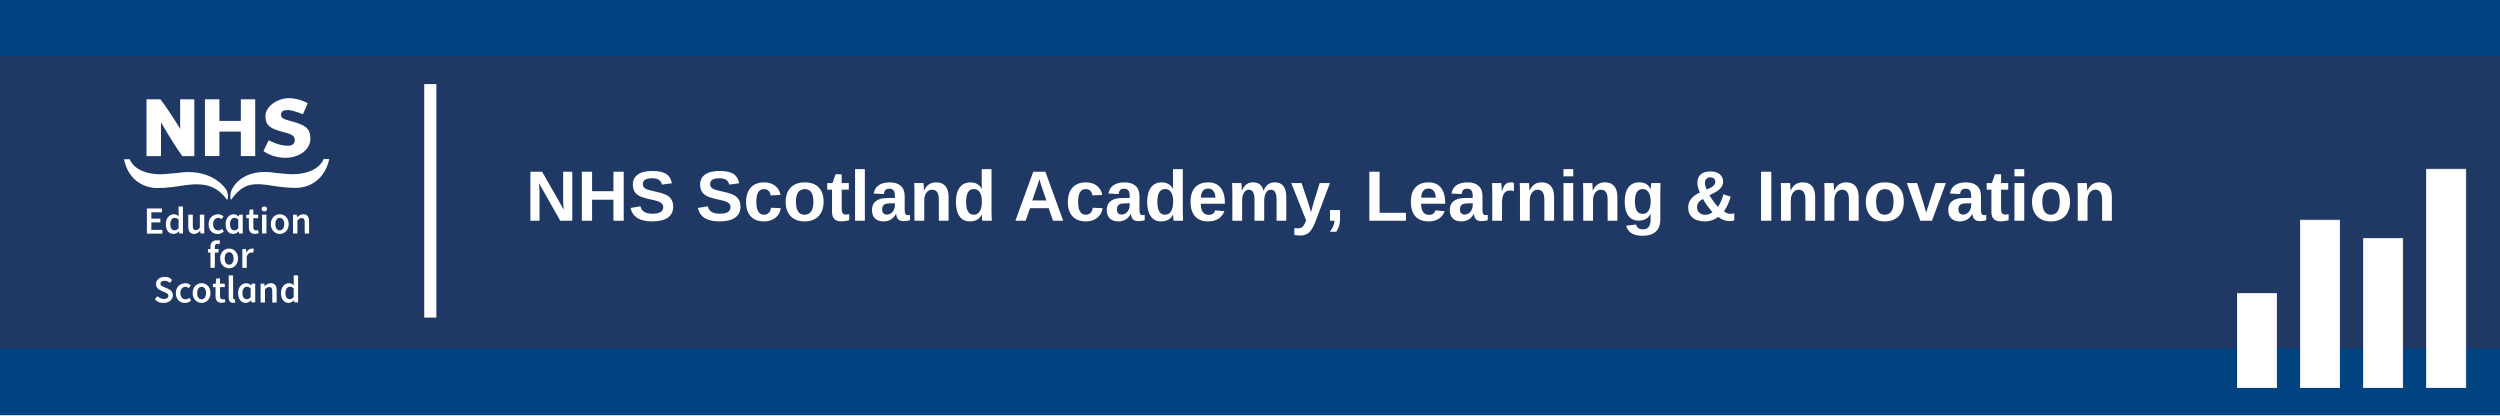
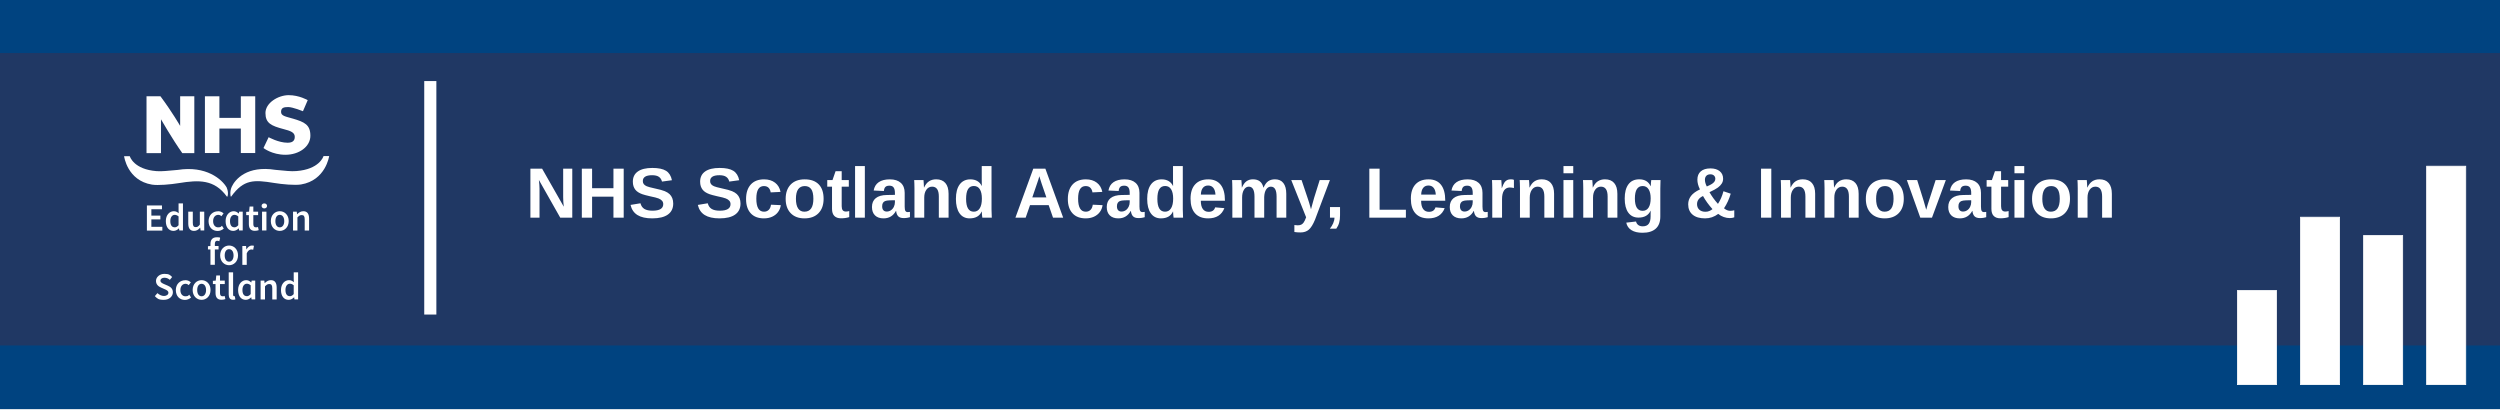
- <svg xmlns="http://www.w3.org/2000/svg" id="Layer_1" width="3300" height="548" viewBox="0 0 3300 548" version="1.1">
+ <svg xmlns="http://www.w3.org/2000/svg" id="Layer_1" width="3300" height="540" viewBox="0 0 3300 540" version="1.1">
  <defs id="defs1" />
-   <rect width="3304" height="548" style="fill:#004380;fill-opacity:1;stroke-width:1" id="rect41" x="-4" y="0" clip-path="url(#clippath)" />
+   <rect width="3300" height="540" style="fill:#004380;fill-opacity:1;stroke-width:1" id="rect41" x="0" y="0" clip-path="url(#clippath)" />
  <g id="Layer_1-2" data-name="Layer_1">
-     <g id="g38" clip-path="url(#clippath)" transform="translate(0,74)">
+     <g id="g38" clip-path="url(#clippath)" transform="translate(0,70)">
      <rect width="3300" height="386" style="fill:#203864;fill-opacity:1" id="rect2" x="0" y="0" />
      <path d="M 568,37 V 345.2" style="fill:none;stroke:#ffffff;stroke-width:16px;stroke-miterlimit:8;stroke-opacity:1" id="path2" />
      <g style="isolation:isolate" id="g13" transform="translate(-104)">
        <text xml:space="preserve" style="font-size:94px;font-family:Arial;-inkscape-font-specification:Arial;fill:#ffffff;stroke-linecap:round;paint-order:fill markers stroke" x="797.851" y="217.326" id="text39">
          <tspan id="tspan39" x="797.851" y="217.326" style="font-style:normal;font-variant:normal;font-weight:bold;font-stretch:normal;font-size:94px;font-family:Arial;-inkscape-font-specification:'Arial Bold';fill:#ffffff;fill-opacity:1">NHS Scotland Academy, Learning &amp; Innovation</tspan>
        </text>
      </g>
      <g id="g40">
        <g id="g21">
          <path d="m 193.9,201.2 h 19.9 v 5 h -14 v 8.4 h 11.9 v 5 h -11.9 v 9.8 h 14.5 v 5 h -20.4 z" style="fill:#ffffff" id="path13" />
          <path d="m 229.4,208.8 c 2.8,0 4.6,1.1 6.5,2.7 l -0.2,-4 v -9 h 5.8 v 35.7 h -4.8 l -0.4,-2.7 h -0.2 c -1.8,1.8 -4.3,3.3 -7,3.3 -6.2,0 -10.2,-4.8 -10.2,-13 0,-8.2 5.1,-13 10.5,-13 z M 230.5,230.1 c 1.9,0 3.5,-0.9 5.2,-2.8 v -11.6 c -1.7,-1.5 -3.4,-2.1 -5.1,-2.1 -3.2,0 -5.8,3 -5.8,8.2 0,5.2 2,8.2 5.6,8.2 z" style="fill:#ffffff" id="path14" />
          <path d="m 248.7,209.4 h 5.8 V 224.2 c 0,4.1 1.2,5.6 3.8,5.6 2.6,0 3.6,-1 5.5,-3.4 v -17 h 5.8 v 24.8 h -4.8 l -0.5,-3.6 h -0.2 c -2.2,2.6 -4.6,4.2 -8,4.2 -5.3,0 -7.6,-3.6 -7.6,-9.9 V 209.3 Z" style="fill:#ffffff" id="path15" />
          <path d="m 287.8,208.8 c 3.2,0 5.6,1.3 7.3,2.9 l -2.8,3.7 c -1.3,-1.2 -2.6,-1.8 -4.2,-1.8 -4,0 -6.8,3.3 -6.8,8.3 0,5 2.7,8.2 6.6,8.2 3.9,0 3.7,-1 5.1,-2.1 l 2.4,3.7 c -2.3,2.1 -5.3,3.2 -8.1,3.2 -6.8,0 -12,-4.8 -12,-13 0,-8.2 5.8,-13 12.4,-13 z" style="fill:#ffffff" id="path16" />
          <path d="m 308.3,208.8 c 2.6,0 4.7,1 6.7,3 h 0.2 l 0.5,-2.4 h 4.7 v 24.8 h -4.8 l -0.4,-2.7 h -0.2 c -1.8,1.8 -4.3,3.3 -7,3.3 -6.2,0 -10.2,-4.8 -10.2,-13 0,-8.2 5.2,-13 10.7,-13 z m 1,21.3 c 1.9,0 3.5,-0.9 5.2,-2.8 v -11.6 c -1.7,-1.5 -3.4,-2.1 -5.1,-2.1 -3.2,0 -5.8,3 -5.8,8.2 0,5.2 2,8.2 5.6,8.2 z" style="fill:#ffffff" id="path17" />
          <path d="M 328.5,214 H 325 v -4.3 l 3.8,-0.3 0.7,-6.8 h 4.9 v 6.8 h 6.3 V 214 h -6.3 v 11.8 c 0,2.9 1.1,4.3 3.5,4.3 2.4,0 1.9,-0.3 2.6,-0.6 l 1,4.3 c -1.4,0.5 -3.1,0.9 -5.1,0.9 -5.8,0 -7.9,-3.6 -7.9,-9 v -11.8 z" style="fill:#ffffff" id="path18" />
          <path d="m 345.3,201.8 c 0,-2 1.5,-3.3 3.6,-3.3 2.1,0 3.6,1.4 3.6,3.3 0,1.9 -1.5,3.3 -3.6,3.3 -2.1,0 -3.6,-1.4 -3.6,-3.3 z m 0.6,7.6 h 5.8 V 234.2 h -5.8 z" style="fill:#ffffff" id="path19" />
          <path d="m 369.3,208.8 c 6.2,0 11.8,4.8 11.8,13 0,8.2 -5.6,13 -11.8,13 -6.2,0 -11.8,-4.8 -11.8,-13 0,-8.2 5.6,-13 11.8,-13 z m 0,21.3 c 3.6,0 5.9,-3.3 5.9,-8.2 0,-4.9 -2.2,-8.3 -5.9,-8.3 -3.7,0 -5.8,3.3 -5.8,8.3 0,5 2.2,8.2 5.8,8.2 z" style="fill:#ffffff" id="path20" />
          <path d="m 386.9,209.4 h 4.8 l 0.4,3.3 h 0.2 c 2.2,-2.2 4.8,-3.9 8.1,-3.9 5.3,0 7.6,3.6 7.6,9.9 v 15.6 h -5.8 v -14.8 c 0,-4.1 -1.2,-5.6 -3.9,-5.6 -2.7,0 -3.6,1.1 -5.7,3.1 v 17.3 h -5.8 v -24.8 z" style="fill:#ffffff" id="path21" />
        </g>
        <g id="g29">
          <path d="m 207.9,317 c 2.4,2.2 5.6,3.7 8.6,3.7 3,0 5.8,-1.7 5.8,-4.2 0,-2.5 -2.1,-3.6 -5.2,-4.9 l -4.5,-2 c -3.3,-1.4 -6.7,-3.9 -6.7,-8.8 0,-4.9 4.7,-9.3 11.1,-9.3 6.4,0 7.6,1.6 10.2,4.2 l -3,3.7 c -2.1,-1.8 -4.3,-2.8 -7.2,-2.8 -2.9,0 -5.2,1.5 -5.2,3.9 0,2.4 2.5,3.5 5.3,4.7 l 4.4,1.9 c 3.9,1.7 6.7,4.1 6.7,8.9 0,4.8 -4.4,9.8 -11.9,9.8 -7.5,0 -8.7,-1.8 -11.9,-4.9 l 3.4,-4 z" style="fill:#ffffff" id="path22" />
          <path d="m 244.6,299.8 c 3.2,0 5.6,1.3 7.3,2.9 l -2.8,3.7 c -1.3,-1.2 -2.6,-1.8 -4.2,-1.8 -4,0 -6.8,3.3 -6.8,8.3 0,5 2.7,8.2 6.6,8.2 3.9,0 3.7,-1 5.1,-2.1 l 2.4,3.7 c -2.3,2.1 -5.3,3.2 -8.1,3.2 -6.8,0 -12,-4.8 -12,-13 0,-8.2 5.8,-13 12.4,-13 z" style="fill:#ffffff" id="path23" />
          <path d="m 266.1,299.8 c 6.2,0 11.8,4.8 11.8,13 0,8.2 -5.6,13 -11.8,13 -6.2,0 -11.8,-4.8 -11.8,-13 0,-8.2 5.6,-13 11.8,-13 z m 0,21.3 c 3.6,0 5.9,-3.3 5.9,-8.2 0,-4.9 -2.2,-8.3 -5.9,-8.3 -3.7,0 -5.8,3.3 -5.8,8.3 0,5 2.2,8.2 5.8,8.2 z" style="fill:#ffffff" id="path24" />
          <path d="M 284.5,305 H 281 v -4.3 l 3.8,-0.3 0.7,-6.8 h 4.9 v 6.8 h 6.3 v 4.6 h -6.3 v 11.8 c 0,2.9 1.1,4.3 3.5,4.3 2.4,0 1.9,-0.3 2.6,-0.6 l 1,4.3 c -1.4,0.5 -3.1,0.9 -5.1,0.9 -5.8,0 -7.9,-3.6 -7.9,-9 v -11.8 z" style="fill:#ffffff" id="path25" />
          <path d="m 301.9,289.5 h 5.8 v 29.6 c 0,1.4 0.7,1.9 1.3,1.9 0.6,0 0.5,0 0.9,-0.1 l 0.8,4.3 c -0.7,0.3 -1.7,0.5 -3.1,0.5 -4.1,0 -5.7,-2.7 -5.7,-7 v -29.3 z" style="fill:#ffffff" id="path26" />
          <path d="m 324.8,299.8 c 2.6,0 4.7,1 6.7,3 h 0.2 l 0.5,-2.4 h 4.7 v 24.8 h -4.8 l -0.4,-2.7 h -0.2 c -1.8,1.8 -4.3,3.3 -7,3.3 -6.2,0 -10.2,-4.8 -10.2,-13 0,-8.2 5.2,-13 10.7,-13 z M 325.7,321 c 1.9,0 3.5,-0.9 5.2,-2.8 v -11.6 c -1.7,-1.5 -3.4,-2.1 -5.1,-2.1 -3.2,0 -5.8,3 -5.8,8.2 0,5.2 2,8.2 5.6,8.2 z" style="fill:#ffffff" id="path27" />
          <path d="m 344.1,300.4 h 4.8 l 0.4,3.3 H 349.5 c 2.2,-2.2 4.8,-3.9 8.1,-3.9 5.3,0 7.6,3.6 7.6,9.9 v 15.6 h -5.8 V 310.5 c 0,-4.1 -1.2,-5.6 -3.9,-5.6 -2.7,0 -3.6,1.1 -5.7,3.1 v 17.3 h -5.8 V 300.5 Z" style="fill:#ffffff" id="path28" />
          <path d="m 381.4,299.8 c 2.8,0 4.6,1.1 6.5,2.7 l -0.2,-4 v -9 h 5.8 v 35.7 h -4.8 L 388.3,322.5 h -0.2 c -1.8,1.8 -4.3,3.3 -7,3.3 -6.2,0 -10.2,-4.8 -10.2,-13 0,-8.2 5.1,-13 10.5,-13 z M 382.5,321 c 1.9,0 3.5,-0.9 5.2,-2.8 v -11.6 c -1.7,-1.5 -3.4,-2.1 -5.1,-2.1 -3.2,0 -5.8,3 -5.8,8.2 0,5.2 2,8.2 5.6,8.2 z" style="fill:#ffffff" id="path29" />
        </g>
        <path d="M 386.3,86.5 C 376.7,83.7 371,83 371,77.7 c 0,-5.3 3.4,-6.4 9.4,-6.4 6,0 19.5,5.5 19.5,5.5 l 6.3,-14.6 c 0,0 -11.2,-6.6 -25.1,-6.6 -13.9,0 -30.7,10.2 -30.7,23.6 0,13.4 7.6,16.9 23.9,21.2 9.2,2.4 14.8,4.3 14.8,10.3 0,6 -4.2,7.7 -9.5,7.7 -12,0 -25,-7.3 -25,-7.3 l -6.8,14.3 c 0,0 11.2,8.9 29,8.9 17.8,0 32.9,-10.6 32.9,-25.1 0,-14.5 -7.6,-18.1 -23.3,-22.7 z" style="fill:#ffffff" id="path30" />
        <path d="m 211.8,57.1 h -18.4 v 75 h 19.1 V 87.5 c 0,0 14.8,25.8 28.1,44.6 h 15.9 V 57.1 h -18.7 v 39.1 c 0,0 -10.5,-18.3 -26,-39.1 z" style="fill:#ffffff" id="path31" />
        <path d="M 317.9,132 V 99.7 H 289.6 V 132 H 270.5 V 57.1 h 19.1 v 28.5 h 28.3 v -28.5 h 19 V 132 Z" style="fill:#ffffff" id="path32" />
        <g id="g34">
          <path d="M 299.4,177.8 C 293.2,166.7 272,148.3 234.5,154.3 c -14.3,1.2 -20.2,2.1 -27.8,1.6 -29.9,-2.3 -35.1,-18.8 -35.4,-19.7 h -7.5 c 0,0 4.1,32.1 36.8,37.5 8,1.3 24.7,-0.2 35.5,-2 26.5,-4.3 46.8,-5 63.3,17.7 0,0 0.2,0.2 0.4,0.2 0.3,0 0.4,-0.2 0.4,-0.2 0,0 2.1,-4.4 -0.9,-11.6 z" style="fill:#ffffff" id="path33" />
          <path d="m 427,136.2 c -0.3,0.9 -5.8,17.3 -35.7,19.6 -7.6,0.6 -13.5,-0.3 -27.8,-1.6 -37.3,-6 -53,12.4 -57.6,22.3 -3,6.7 -1.4,12.8 -1.4,12.8 0,0 0.1,0.2 0.4,0.2 0.3,0 0.4,-0.2 0.4,-0.2 16.4,-22.7 29.9,-22.1 56.5,-17.8 10.8,1.8 27.5,3.3 35.5,2 C 430,168.1 434.5,136 434.5,136 H 427 Z" style="fill:#ffffff" id="path34" />
        </g>
        <g id="g37">
          <path d="m 289.4,248.4 c -0.9,-0.4 -1.9,-0.6 -2.7,-0.6 -2,0 -3.1,1.3 -3.1,4.2 v 2.7 h 4.9 v 4.6 h -4.9 V 279.5 h -5.8 V 259.3 H 274.5 v -4.3 l 3.3,-0.3 v -2.6 c 0,-5.2 2.4,-8.9 8.2,-8.9 5.8,0 3.4,0.4 4.6,0.9 l -1.1,4.3 z" style="fill:#ffffff" id="path35" />
          <path d="m 302.4,254.1 c 6.2,0 11.8,4.8 11.8,13 0,8.2 -5.6,13 -11.8,13 -6.2,0 -11.8,-4.8 -11.8,-13 0,-8.2 5.6,-13 11.8,-13 z m 0,21.3 c 3.6,0 5.9,-3.3 5.9,-8.2 0,-4.9 -2.2,-8.3 -5.9,-8.3 -3.7,0 -5.8,3.3 -5.8,8.3 0,5 2.2,8.2 5.8,8.2 z" style="fill:#ffffff" id="path36" />
          <path d="m 320,254.7 h 4.8 l 0.4,4.4 h 0.2 c 1.8,-3.2 4.4,-5 7,-5 2.6,0 2.1,0.2 2.8,0.5 l -1,5.1 c -0.9,-0.3 -1.5,-0.4 -2.6,-0.4 -2,0 -4.3,1.4 -5.9,5.1 v 15.2 h -5.8 v -24.8 z" style="fill:#ffffff" id="path37" />
        </g>
      </g>
      <g id="g41" style="display:inline;stroke-width:0.651" transform="matrix(1.535546,0,0,1.535593,-1743.104,-154.3113)">
        <rect style="display:inline;fill:#ffffff;fill-opacity:1;stroke:#ffffff;stroke-width:0.651;stroke-linecap:round;stroke-opacity:1;paint-order:fill markers stroke" id="rect40-2-0-3" width="33.649" height="187.724" x="3221.166" y="197.776" clip-path="url(#clippath)" />
        <rect style="display:inline;fill:#ffffff;fill-opacity:1;stroke:#ffffff;stroke-width:0.651;stroke-linecap:round;stroke-opacity:1;paint-order:fill markers stroke" id="rect40-2-0" width="33.649" height="128.121" x="3166.944" y="257.379" clip-path="url(#clippath)" />
        <rect style="fill:#ffffff;fill-opacity:1;stroke:#ffffff;stroke-width:0.651;stroke-linecap:round;stroke-opacity:1;paint-order:fill markers stroke" id="rect40-2" width="33.649" height="143.908" x="3112.721" y="241.592" clip-path="url(#clippath)" />
        <rect style="display:inline;fill:#ffffff;fill-opacity:1;stroke:#ffffff;stroke-width:0.651;stroke-linecap:round;stroke-opacity:1;paint-order:fill markers stroke" id="rect40" width="33.649" height="80.854" x="3058.499" y="304.646" clip-path="url(#clippath)" />
      </g>
    </g>
  </g>
</svg>
